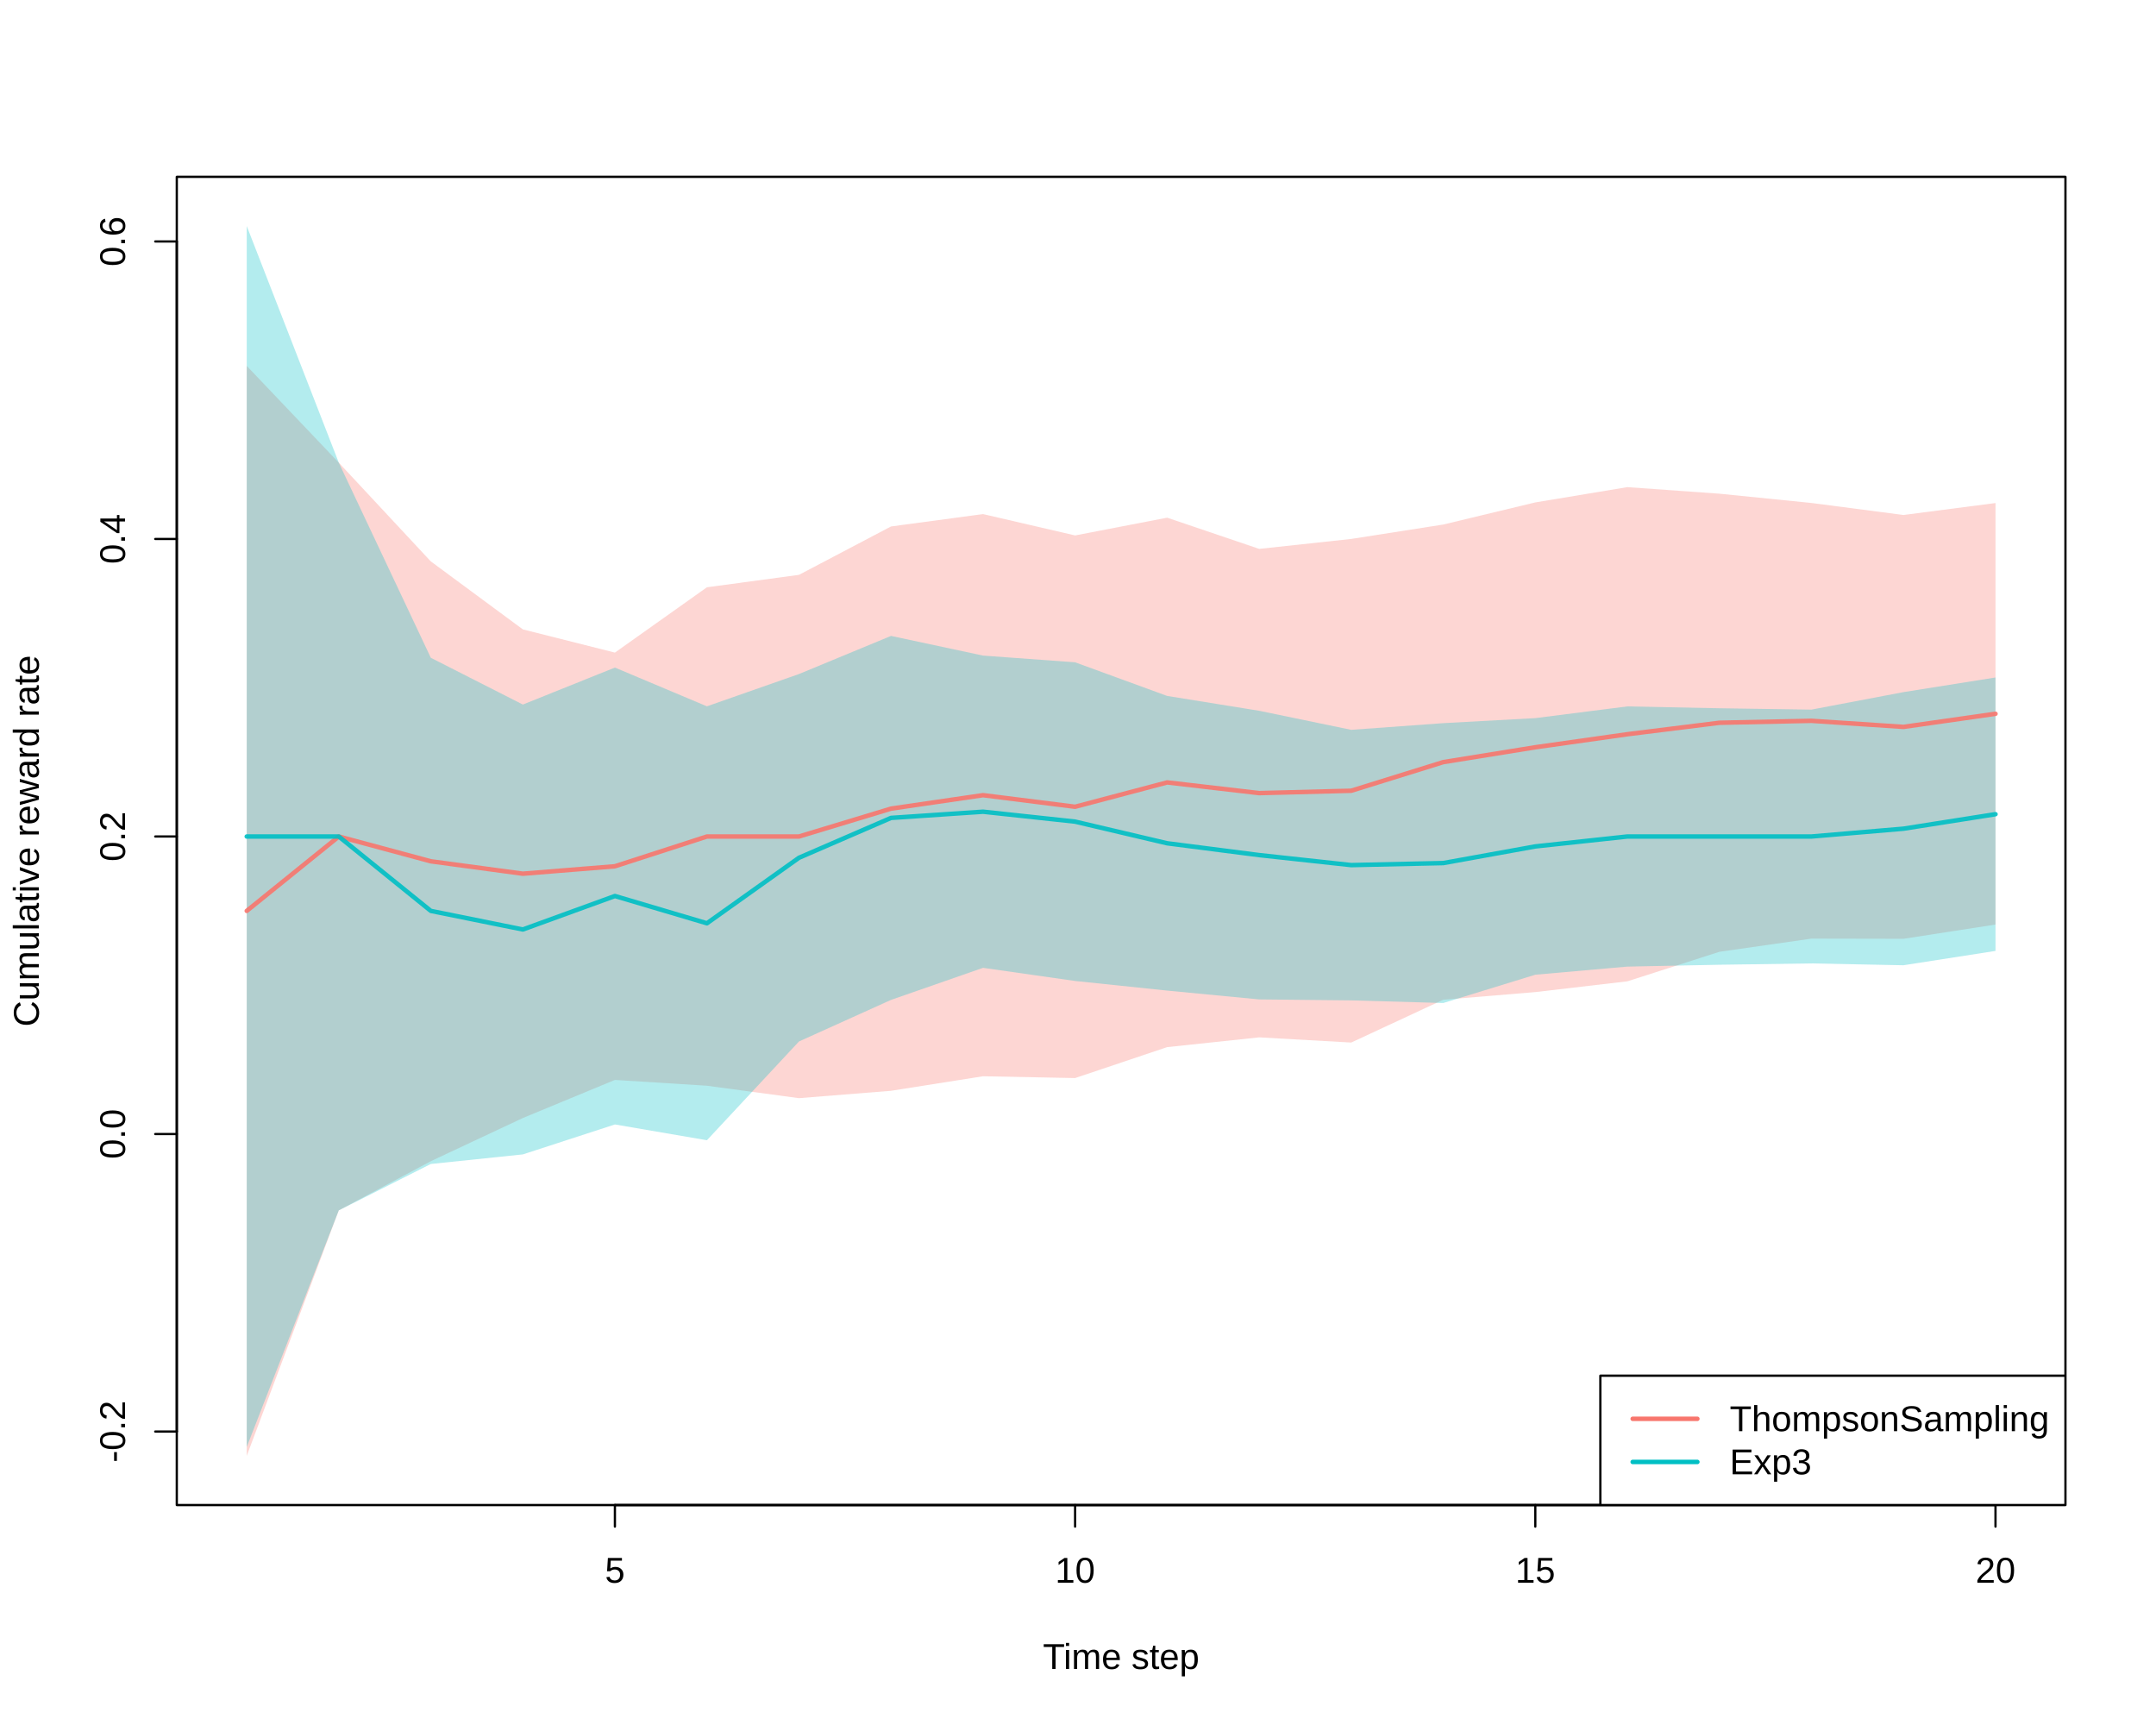
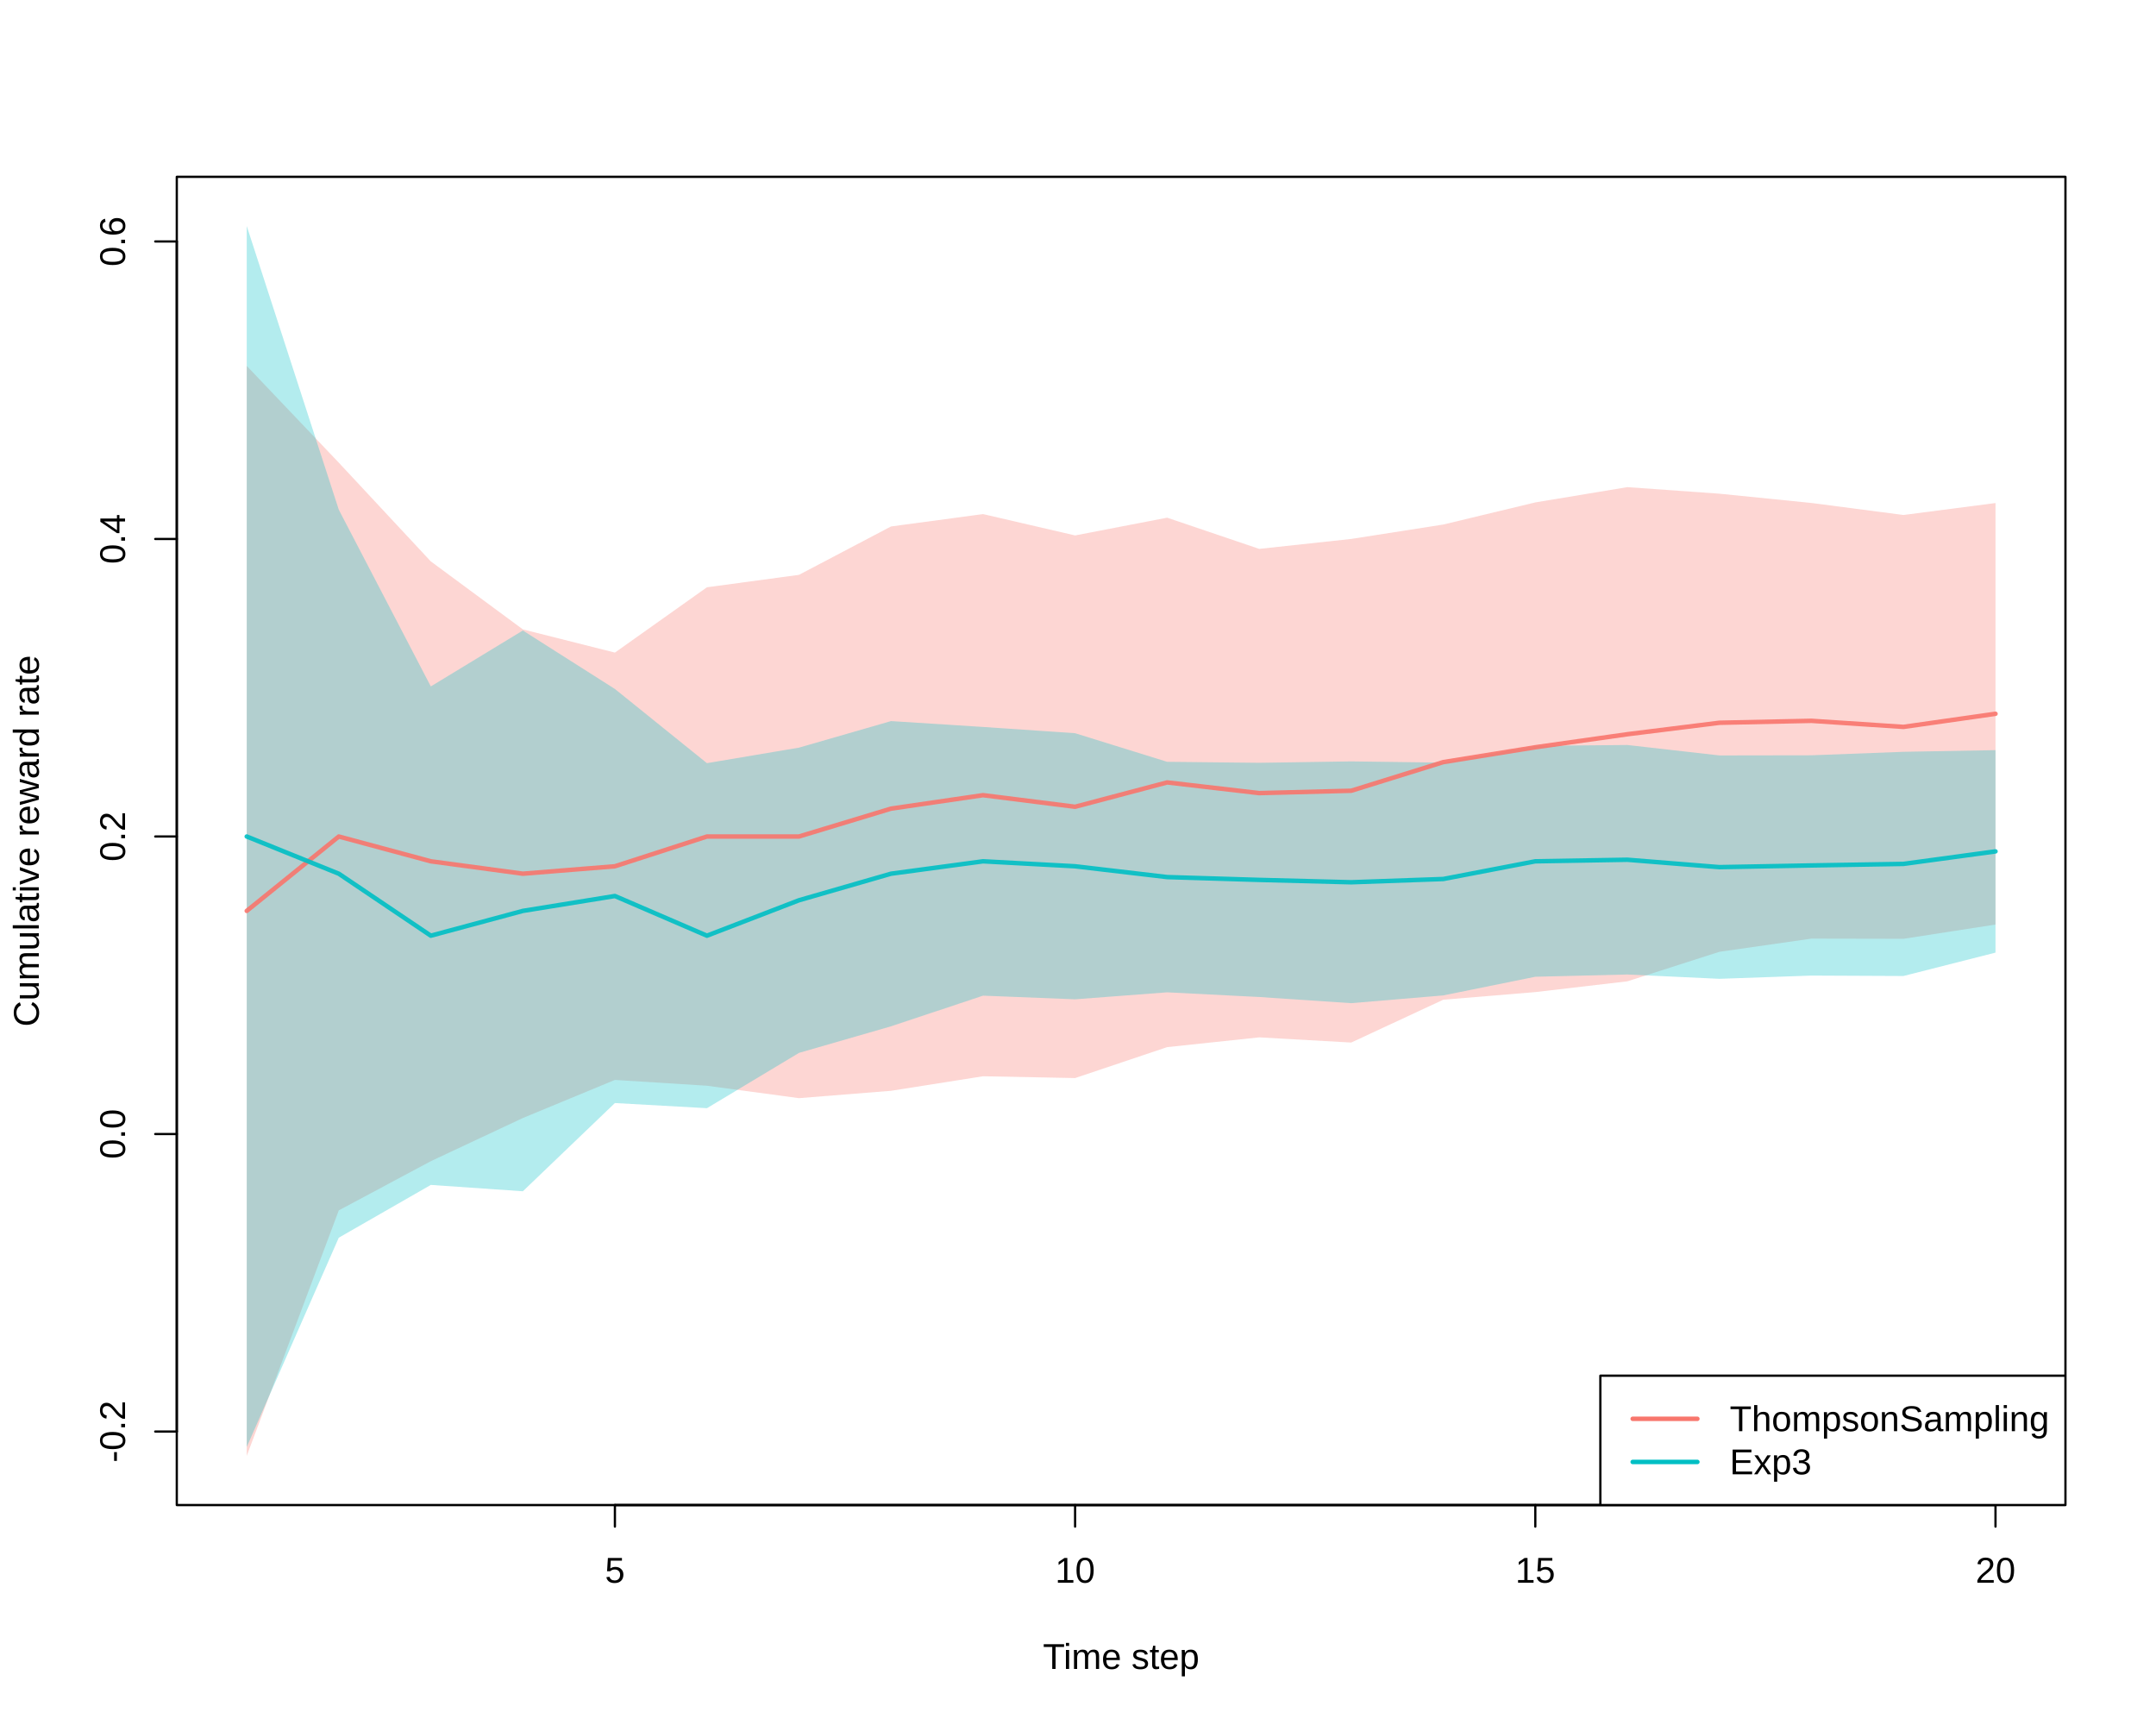
<svg xmlns="http://www.w3.org/2000/svg" viewBox="0 0 720.00 576.00">
  <defs>
    <style type="text/css">
    line, polyline, polygon, path, rect, circle {
      fill: none;
      stroke: #000000;
      stroke-linecap: round;
      stroke-linejoin: round;
      stroke-miterlimit: 10.00;
    }
  </style>
  </defs>
  <rect width="100%" height="100%" style="stroke: none; fill: #FFFFFF;" />
  <defs>
    <clipPath id="cpNTkuMDR8Njg5Ljc2fDUwMi41Nnw1OS4wNA==">
      <rect x="59.04" y="59.04" width="630.72" height="443.52" />
    </clipPath>
  </defs>
  <polygon points="82.40,486.13 113.14,404.16 143.87,387.74 174.61,373.32 205.35,360.60 236.08,362.54 266.82,366.69 297.56,364.23 328.29,359.38 359.03,359.98 389.77,349.65 420.51,346.39 451.24,348.12 481.98,333.82 512.72,331.27 543.45,327.68 574.19,317.82 604.93,313.42 635.66,313.48 666.40,308.72 666.40,167.97 635.66,171.96 604.93,167.95 574.19,164.85 543.45,162.66 512.72,167.76 481.98,175.15 451.24,179.96 420.51,183.28 389.77,172.86 359.03,178.79 328.29,171.66 297.56,175.79 266.82,191.95 236.08,196.10 205.35,217.91 174.61,210.16 143.87,187.46 113.14,154.49 82.40,122.18 " style="stroke-width: 0.75; stroke: none; fill: #F8766D; fill-opacity: 0.30;" clip-path="url(#cpNTkuMDR8Njg5Ljc2fDUwMi41Nnw1OS4wNA==)" />
-   <polygon points="82.40,483.17 113.14,404.16 143.87,388.67 174.61,385.47 205.35,375.47 236.08,380.74 266.82,347.76 297.56,333.88 328.29,323.17 359.03,327.56 389.77,330.77 420.51,333.72 451.24,334.04 481.98,334.92 512.72,325.47 543.45,322.76 574.19,322.14 604.93,321.70 635.66,322.31 666.40,317.52 666.40,226.22 635.66,231.11 604.93,236.95 574.19,236.50 543.45,235.88 512.72,239.79 481.98,241.47 451.24,243.70 420.51,237.34 389.77,232.38 359.03,221.15 328.29,218.91 297.56,212.34 266.82,225.07 236.08,235.85 205.35,222.91 174.61,235.26 143.87,219.64 113.14,154.49 82.40,75.47 " style="stroke-width: 0.75; stroke: none; fill: #00BFC4; fill-opacity: 0.30;" clip-path="url(#cpNTkuMDR8Njg5Ljc2fDUwMi41Nnw1OS4wNA==)" />
+   <polygon points="82.40,483.17 113.14,413.28 143.87,395.66 174.61,397.78 205.35,368.32 236.08,370.04 266.82,351.57 297.56,342.70 328.29,332.46 359.03,333.68 389.77,331.35 420.51,332.91 451.24,334.97 481.98,332.38 512.72,326.15 543.45,325.40 574.19,326.84 604.93,325.76 635.66,325.90 666.40,318.09 666.40,250.48 635.66,251.04 604.93,252.20 574.19,252.25 543.45,248.76 512.72,249.05 481.98,254.65 451.24,254.24 420.51,254.71 389.77,254.38 359.03,244.83 328.29,242.74 297.56,240.78 266.82,249.65 236.08,254.83 205.35,230.06 174.61,210.53 143.87,229.21 113.14,170.20 82.40,75.47 " style="stroke-width: 0.75; stroke: none; fill: #00BFC4; fill-opacity: 0.30;" clip-path="url(#cpNTkuMDR8Njg5Ljc2fDUwMi41Nnw1OS4wNA==)" />
  <polyline points="82.40,304.16 113.14,279.32 143.87,287.60 174.61,291.74 205.35,289.26 236.08,279.32 266.82,279.32 297.56,270.01 328.29,265.52 359.03,269.39 389.77,261.26 420.51,264.83 451.24,264.04 481.98,254.48 512.72,249.52 543.45,245.17 574.19,241.34 604.93,240.69 635.66,242.72 666.40,238.34 " style="stroke-width: 1.50; stroke: #F8766D; stroke-opacity: 0.90;" clip-path="url(#cpNTkuMDR8Njg5Ljc2fDUwMi41Nnw1OS4wNA==)" />
-   <polyline points="82.40,279.32 113.14,279.32 143.87,304.16 174.61,310.37 205.35,299.19 236.08,308.30 266.82,286.42 297.56,273.11 328.29,271.04 359.03,274.35 389.77,281.58 420.51,285.53 451.24,288.87 481.98,288.19 512.72,282.63 543.45,279.32 574.19,279.32 604.93,279.32 635.66,276.71 666.40,271.87 " style="stroke-width: 1.50; stroke: #00BFC4; stroke-opacity: 0.90;" clip-path="url(#cpNTkuMDR8Njg5Ljc2fDUwMi41Nnw1OS4wNA==)" />
+   <polyline points="82.40,279.32 113.14,291.74 143.87,312.44 174.61,304.16 205.35,299.19 236.08,312.44 266.82,300.61 297.56,291.74 328.29,287.60 359.03,289.26 389.77,292.87 420.51,293.81 451.24,294.60 481.98,293.51 512.72,287.60 543.45,287.08 574.19,289.55 604.93,288.98 635.66,288.47 666.40,284.29 " style="stroke-width: 1.50; stroke: #00BFC4; stroke-opacity: 0.90;" clip-path="url(#cpNTkuMDR8Njg5Ljc2fDUwMi41Nnw1OS4wNA==)" />
  <defs>
    <clipPath id="cpMC4wMHw3MjAuMDB8NTc2LjAwfDAuMDA=">
      <rect x="0.00" y="0.00" width="720.00" height="576.00" />
    </clipPath>
  </defs>
  <line x1="205.35" y1="502.56" x2="666.40" y2="502.56" style="stroke-width: 0.75;" clip-path="url(#cpMC4wMHw3MjAuMDB8NTc2LjAwfDAuMDA=)" />
  <line x1="205.35" y1="502.56" x2="205.35" y2="509.76" style="stroke-width: 0.75;" clip-path="url(#cpMC4wMHw3MjAuMDB8NTc2LjAwfDAuMDA=)" />
  <line x1="359.03" y1="502.56" x2="359.03" y2="509.76" style="stroke-width: 0.75;" clip-path="url(#cpMC4wMHw3MjAuMDB8NTc2LjAwfDAuMDA=)" />
  <line x1="512.72" y1="502.56" x2="512.72" y2="509.76" style="stroke-width: 0.75;" clip-path="url(#cpMC4wMHw3MjAuMDB8NTc2LjAwfDAuMDA=)" />
  <line x1="666.40" y1="502.56" x2="666.40" y2="509.76" style="stroke-width: 0.75;" clip-path="url(#cpMC4wMHw3MjAuMDB8NTc2LjAwfDAuMDA=)" />
  <g clip-path="url(#cpMC4wMHw3MjAuMDB8NTc2LjAwfDAuMDA=)">
    <text x="202.01" y="528.48" style="font-size: 12.00px; font-family: Liberation Sans;" textLength="6.67px" lengthAdjust="spacingAndGlyphs">5</text>
  </g>
  <g clip-path="url(#cpMC4wMHw3MjAuMDB8NTc2LjAwfDAuMDA=)">
    <text x="352.36" y="528.48" style="font-size: 12.00px; font-family: Liberation Sans;" textLength="13.34px" lengthAdjust="spacingAndGlyphs">10</text>
  </g>
  <g clip-path="url(#cpMC4wMHw3MjAuMDB8NTc2LjAwfDAuMDA=)">
    <text x="506.04" y="528.48" style="font-size: 12.00px; font-family: Liberation Sans;" textLength="13.34px" lengthAdjust="spacingAndGlyphs">15</text>
  </g>
  <g clip-path="url(#cpMC4wMHw3MjAuMDB8NTc2LjAwfDAuMDA=)">
    <text x="659.73" y="528.48" style="font-size: 12.00px; font-family: Liberation Sans;" textLength="13.34px" lengthAdjust="spacingAndGlyphs">20</text>
  </g>
  <line x1="59.04" y1="478.01" x2="59.04" y2="80.63" style="stroke-width: 0.75;" clip-path="url(#cpMC4wMHw3MjAuMDB8NTc2LjAwfDAuMDA=)" />
  <line x1="59.04" y1="478.01" x2="51.84" y2="478.01" style="stroke-width: 0.75;" clip-path="url(#cpMC4wMHw3MjAuMDB8NTc2LjAwfDAuMDA=)" />
  <line x1="59.04" y1="378.67" x2="51.84" y2="378.67" style="stroke-width: 0.75;" clip-path="url(#cpMC4wMHw3MjAuMDB8NTc2LjAwfDAuMDA=)" />
  <line x1="59.04" y1="279.32" x2="51.84" y2="279.32" style="stroke-width: 0.75;" clip-path="url(#cpMC4wMHw3MjAuMDB8NTc2LjAwfDAuMDA=)" />
  <line x1="59.04" y1="179.97" x2="51.84" y2="179.97" style="stroke-width: 0.75;" clip-path="url(#cpMC4wMHw3MjAuMDB8NTc2LjAwfDAuMDA=)" />
  <line x1="59.04" y1="80.63" x2="51.84" y2="80.63" style="stroke-width: 0.75;" clip-path="url(#cpMC4wMHw3MjAuMDB8NTc2LjAwfDAuMDA=)" />
  <g clip-path="url(#cpMC4wMHw3MjAuMDB8NTc2LjAwfDAuMDA=)">
    <text transform="translate(41.76,488.35) rotate(-90)" style="font-size: 12.00px; font-family: Liberation Sans;" textLength="20.67px" lengthAdjust="spacingAndGlyphs">-0.2</text>
  </g>
  <g clip-path="url(#cpMC4wMHw3MjAuMDB8NTc2LjAwfDAuMDA=)">
    <text transform="translate(41.76,387.00) rotate(-90)" style="font-size: 12.00px; font-family: Liberation Sans;" textLength="16.67px" lengthAdjust="spacingAndGlyphs">0.0</text>
  </g>
  <g clip-path="url(#cpMC4wMHw3MjAuMDB8NTc2LjAwfDAuMDA=)">
    <text transform="translate(41.76,287.66) rotate(-90)" style="font-size: 12.00px; font-family: Liberation Sans;" textLength="16.67px" lengthAdjust="spacingAndGlyphs">0.2</text>
  </g>
  <g clip-path="url(#cpMC4wMHw3MjAuMDB8NTc2LjAwfDAuMDA=)">
    <text transform="translate(41.76,188.31) rotate(-90)" style="font-size: 12.00px; font-family: Liberation Sans;" textLength="16.67px" lengthAdjust="spacingAndGlyphs">0.4</text>
  </g>
  <g clip-path="url(#cpMC4wMHw3MjAuMDB8NTc2LjAwfDAuMDA=)">
    <text transform="translate(41.76,88.96) rotate(-90)" style="font-size: 12.00px; font-family: Liberation Sans;" textLength="16.67px" lengthAdjust="spacingAndGlyphs">0.6</text>
  </g>
  <g clip-path="url(#cpMC4wMHw3MjAuMDB8NTc2LjAwfDAuMDA=)">
    <text x="348.29" y="557.28" style="font-size: 12.00px; font-family: Liberation Sans;" textLength="52.22px" lengthAdjust="spacingAndGlyphs">Time step</text>
  </g>
  <g clip-path="url(#cpMC4wMHw3MjAuMDB8NTc2LjAwfDAuMDA=)">
    <text transform="translate(12.96,342.82) rotate(-90)" style="font-size: 12.00px; font-family: Liberation Sans;" textLength="124.05px" lengthAdjust="spacingAndGlyphs">Cumulative reward rate</text>
  </g>
  <polyline points="59.04,502.56 689.76,502.56 689.76,59.04 59.04,59.04 59.04,502.56 " style="stroke-width: 0.75;" clip-path="url(#cpMC4wMHw3MjAuMDB8NTc2LjAwfDAuMDA=)" />
  <defs>
    <clipPath id="cpNTkuMDR8Njg5Ljc2fDUwMi41Nnw1OS4wNA==">
      <rect x="59.04" y="59.04" width="630.72" height="443.52" />
    </clipPath>
  </defs>
  <rect x="534.44" y="459.36" width="155.32" height="43.20" style="stroke-width: 0.75; fill: #FFFFFF;" clip-path="url(#cpNTkuMDR8Njg5Ljc2fDUwMi41Nnw1OS4wNA==)" />
  <line x1="545.24" y1="473.76" x2="566.84" y2="473.76" style="stroke-width: 1.50; stroke: #F8766D;" clip-path="url(#cpNTkuMDR8Njg5Ljc2fDUwMi41Nnw1OS4wNA==)" />
  <line x1="545.24" y1="488.16" x2="566.84" y2="488.16" style="stroke-width: 1.50; stroke: #00BFC4;" clip-path="url(#cpNTkuMDR8Njg5Ljc2fDUwMi41Nnw1OS4wNA==)" />
  <g clip-path="url(#cpNTkuMDR8Njg5Ljc2fDUwMi41Nnw1OS4wNA==)">
    <text x="577.64" y="477.88" style="font-size: 12.00px; font-family: Liberation Sans;" textLength="106.72px" lengthAdjust="spacingAndGlyphs">ThompsonSampling</text>
  </g>
  <g clip-path="url(#cpNTkuMDR8Njg5Ljc2fDUwMi41Nnw1OS4wNA==)">
    <text x="577.64" y="492.29" style="font-size: 12.00px; font-family: Liberation Sans;" textLength="27.34px" lengthAdjust="spacingAndGlyphs">Exp3</text>
  </g>
</svg>
